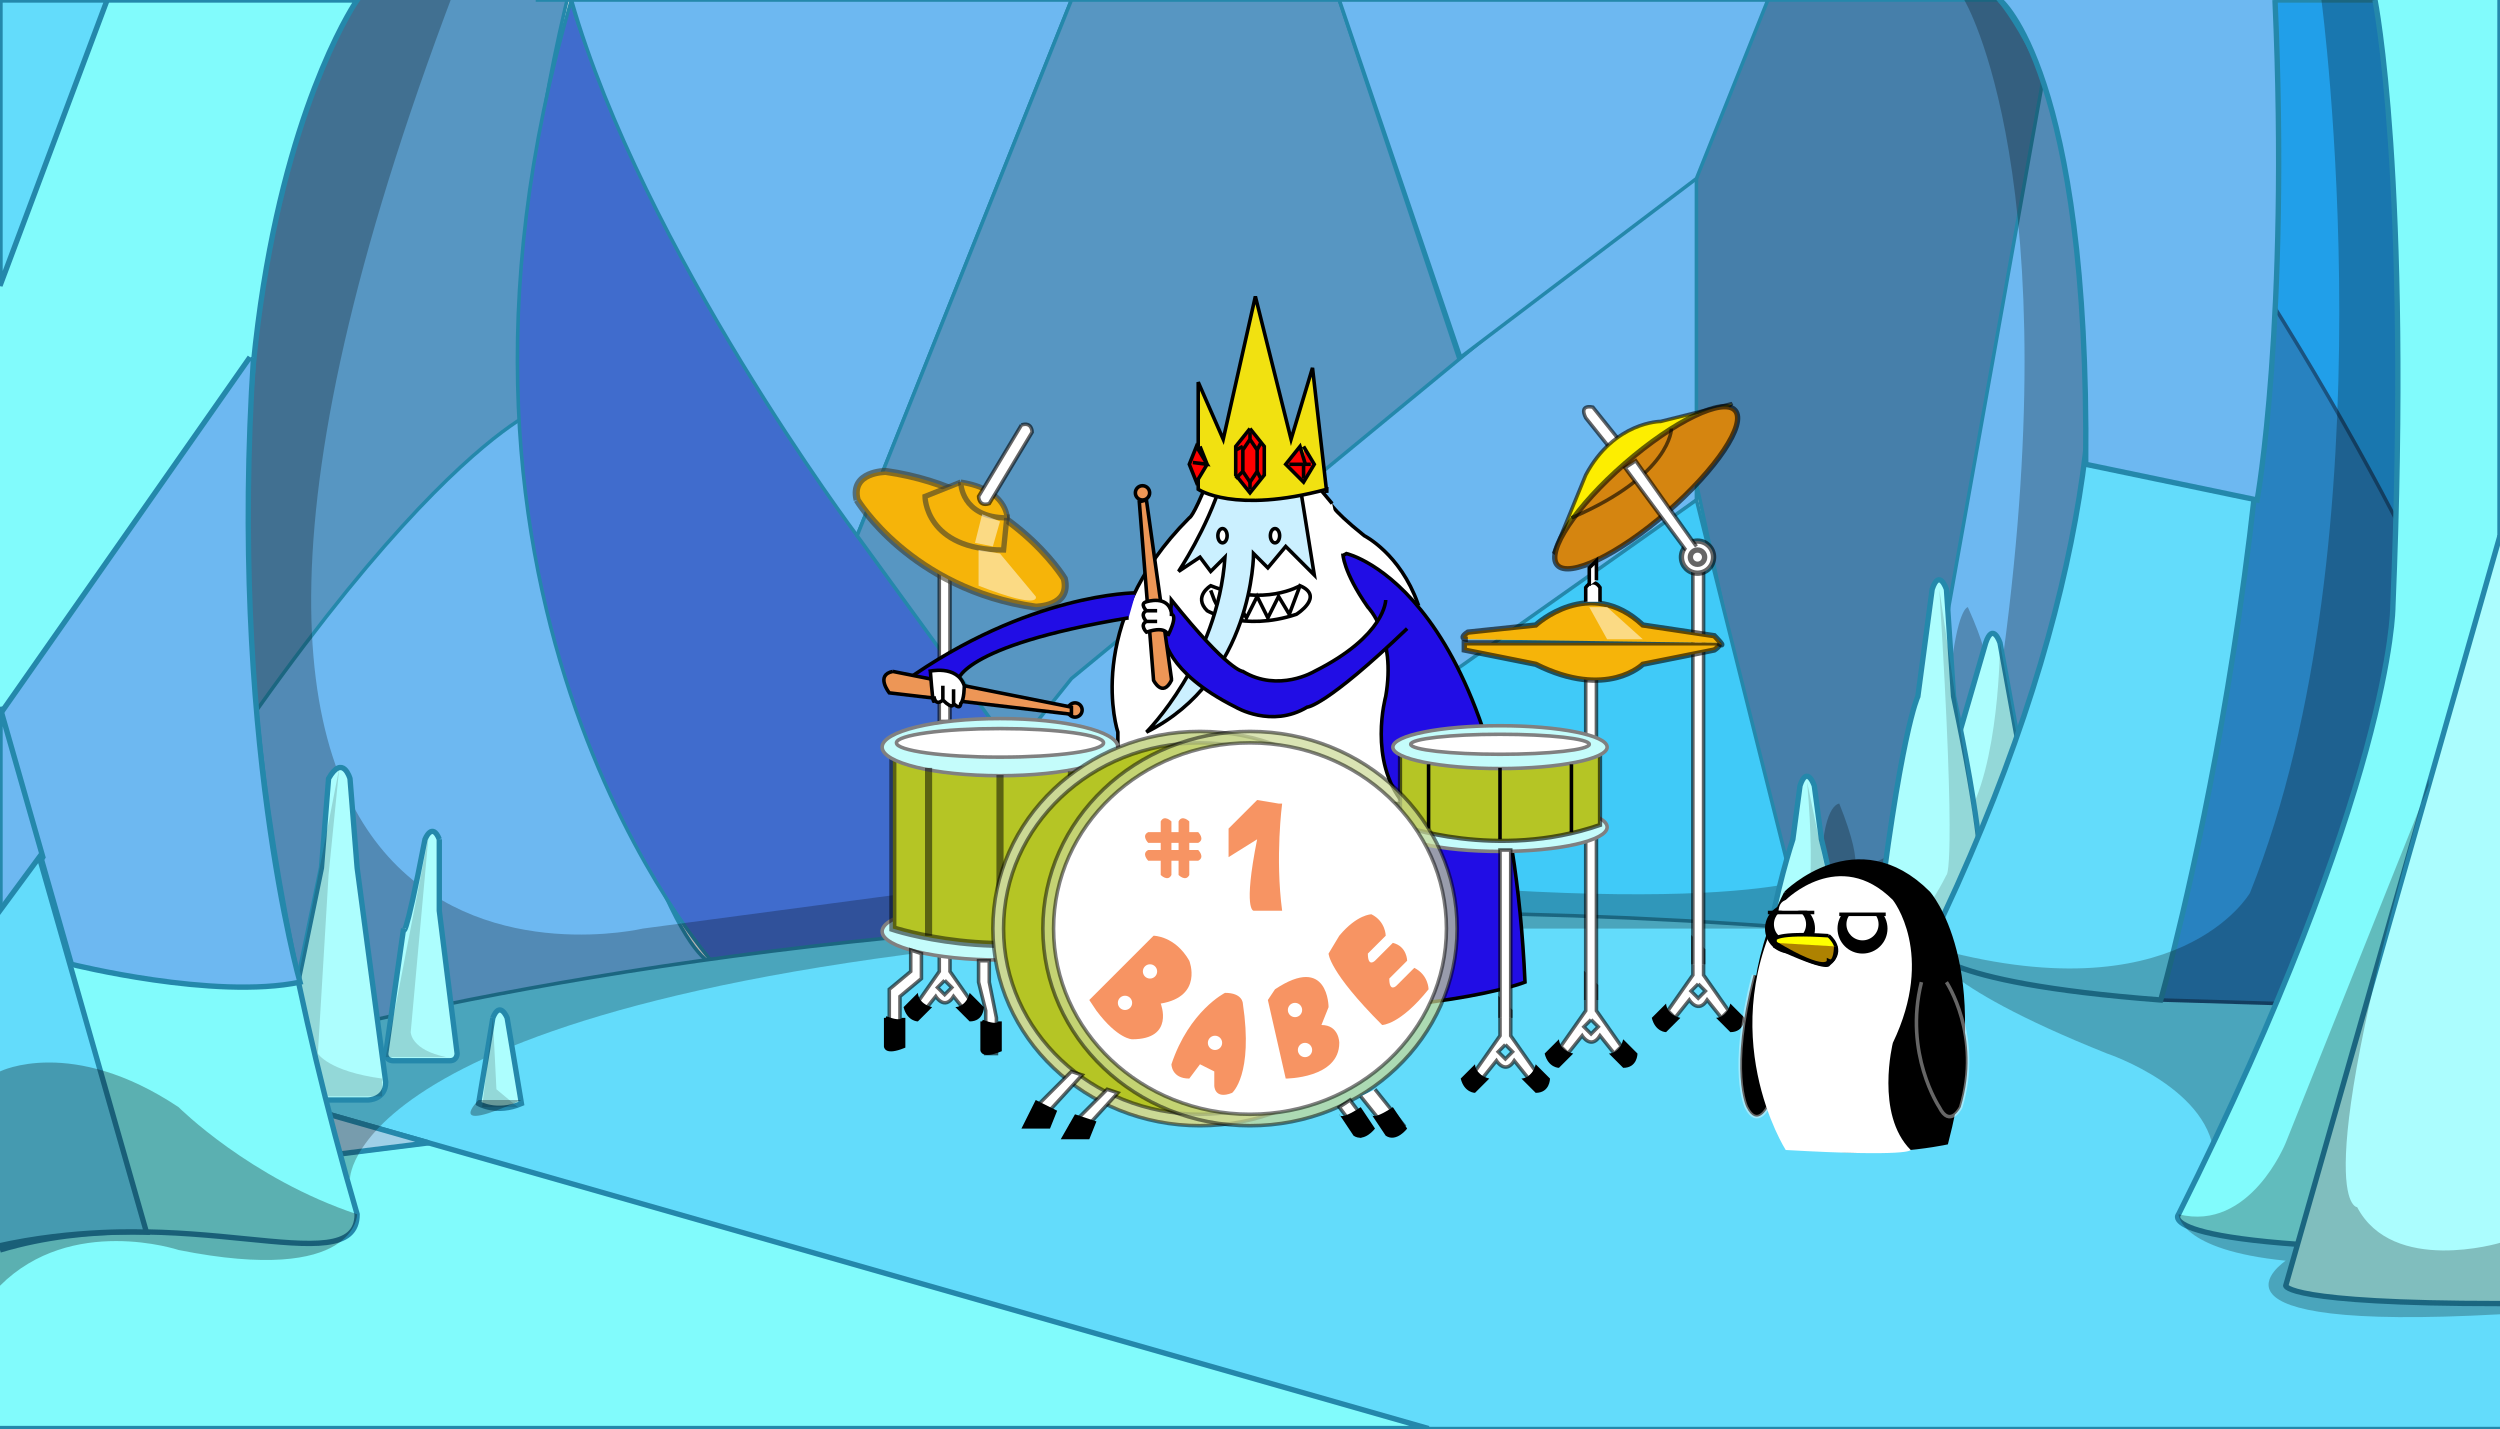
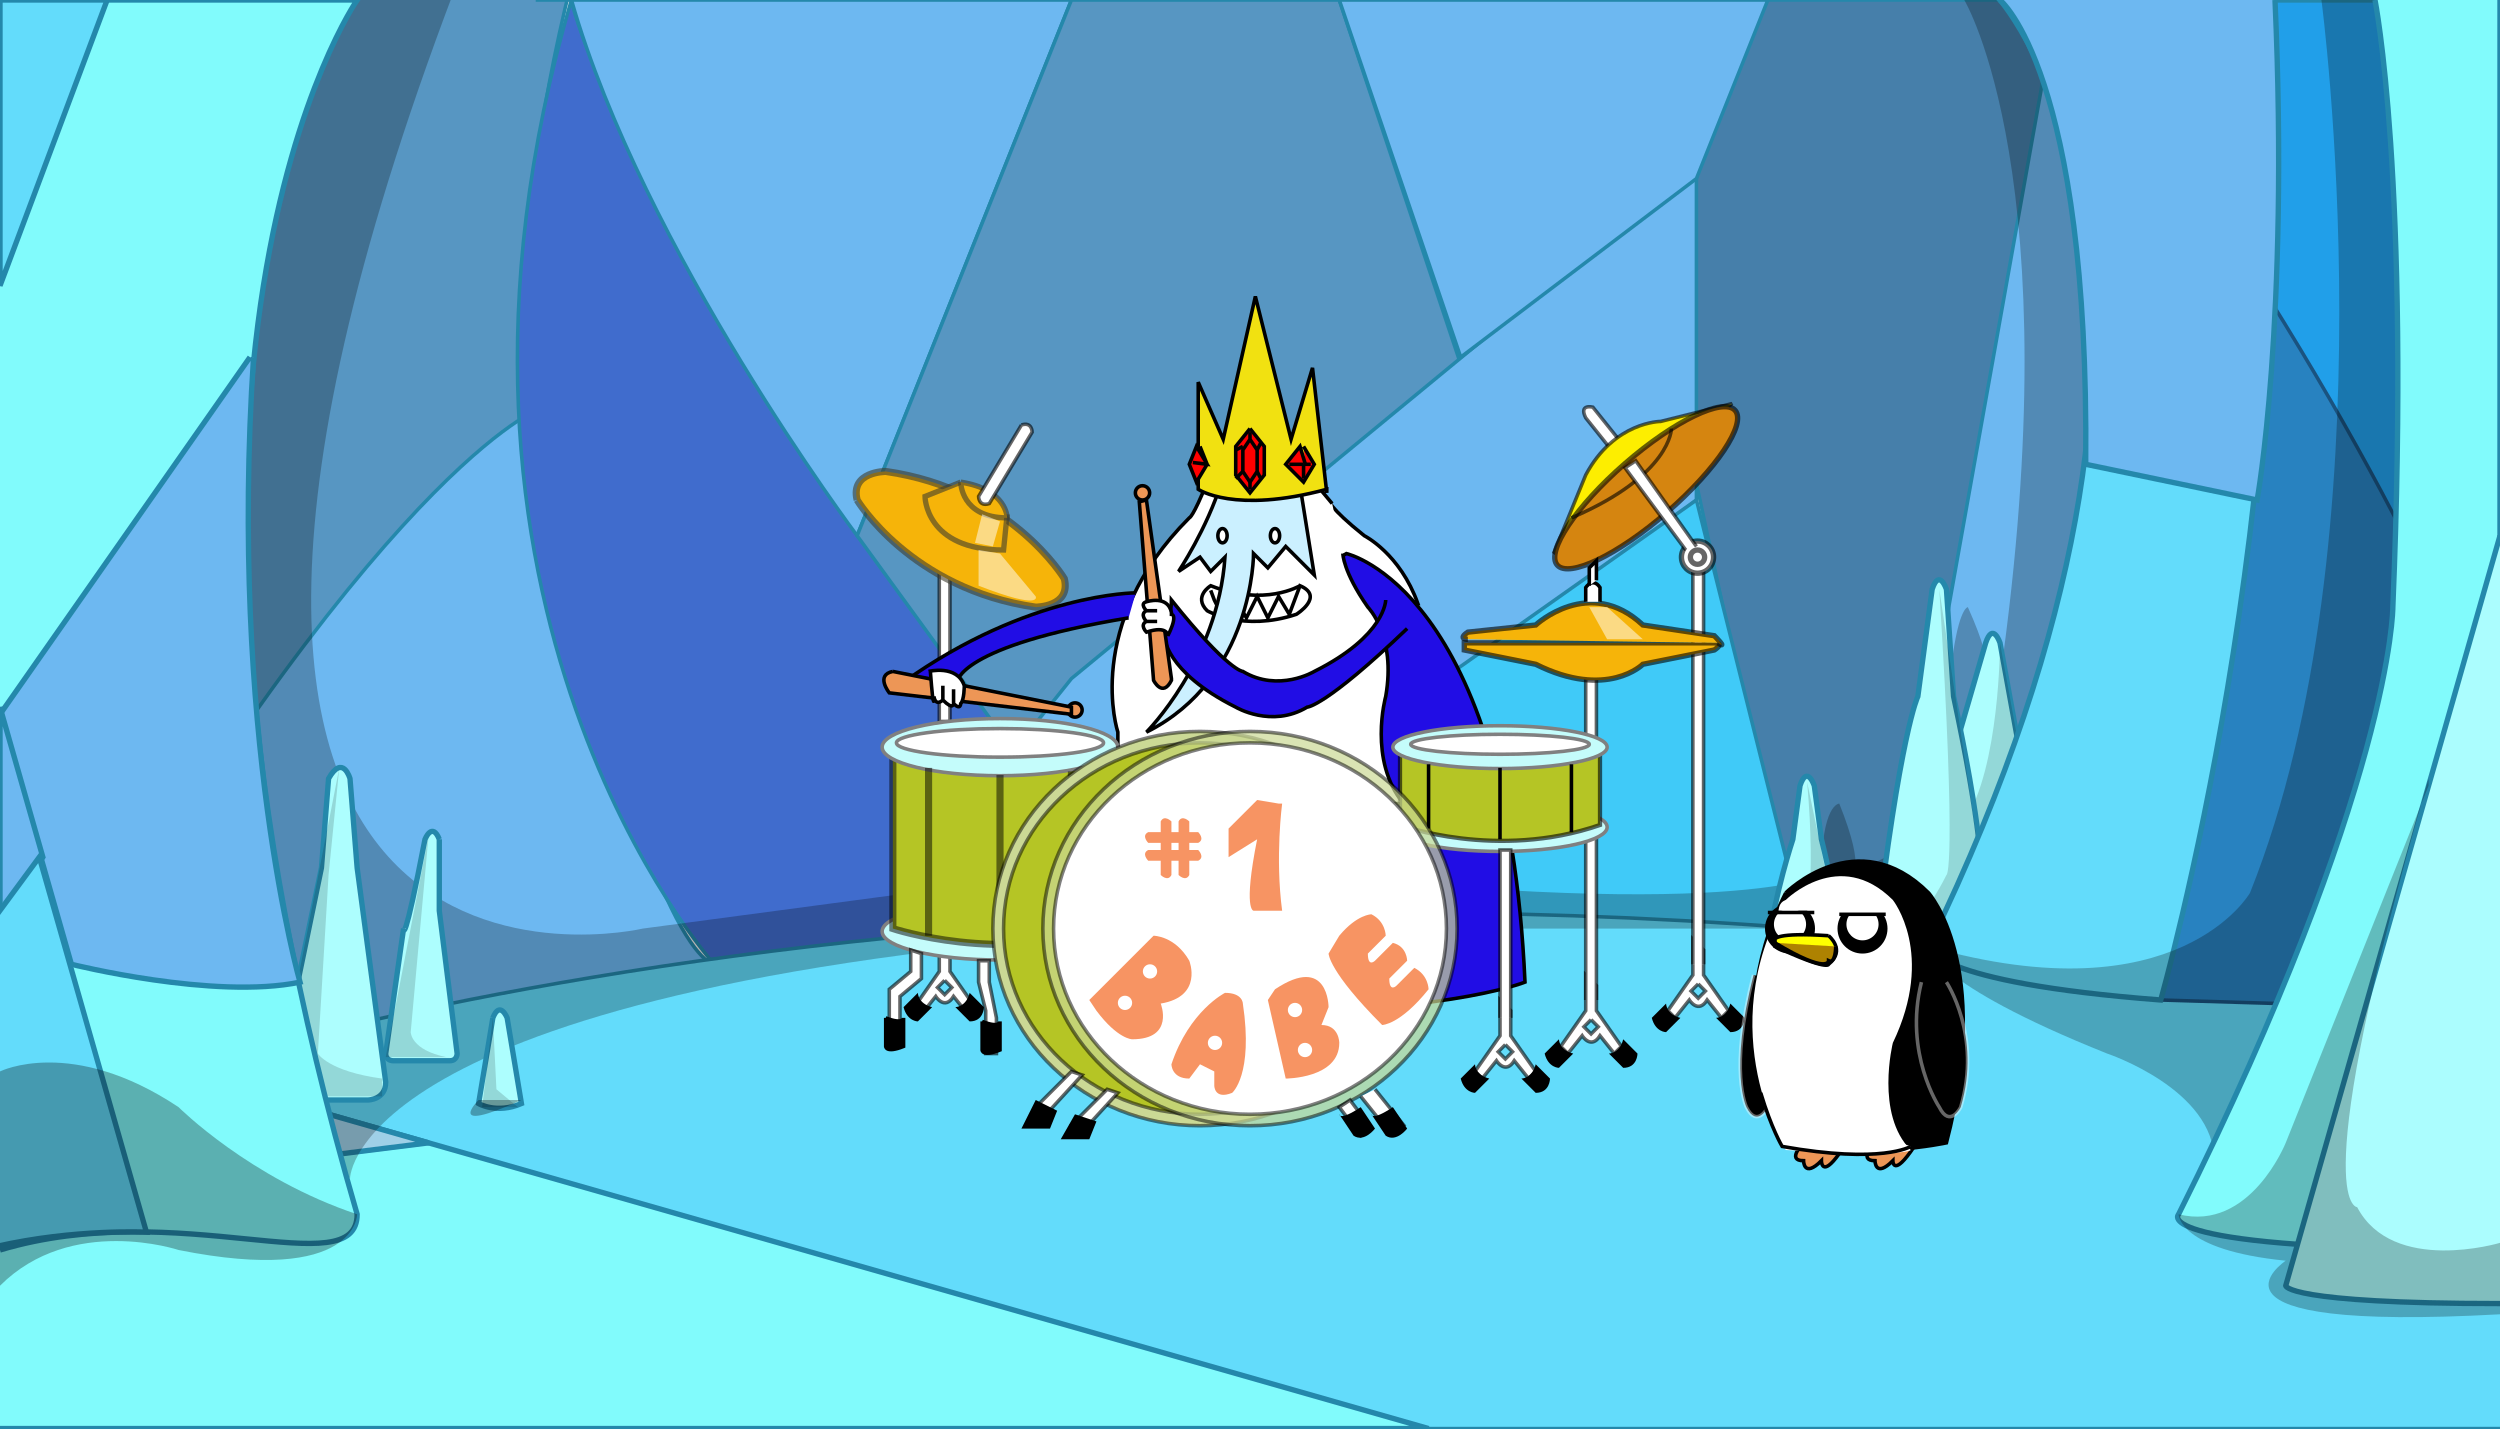
<svg xmlns="http://www.w3.org/2000/svg" height="400" viewBox="0 0 700 400" preserveAspectRatio="xMinYMin meet">
    //background
        //blue
        <path d="M 575 0                 c 0 0, 0 0, 50 0                 c 0 0, 0 0, 0 280                 c 0 0, 0 0, -100 0                 " stroke="#2488AB" fill="#6db8f1" />
        //dark blue
        <path d="M 496 0                 c 0 0, 0 0, 80 0                 c 0 0, 0 0, -50 280                 c 0 0, 0 0, -20 0                 c 0 0, 0 0, -60 -280                 z                 " stroke="#2488AB" fill="#467FAA" />
        //light grey
        <path d="M 0 315                 c 0 0, 80 -150, 150 -200                 c 0 0, -10 -40, 10 -120                 c 0 0, 0 0, -160 0                 z                 " stroke="#2488AB" fill="#5796C2" />
        //blue
        <path d="M 0 315                 c 0 0, 0 0, 200 -45                 c 0 0, -20 0, -50 -155                 c 0 0, -50 20, -150 200                 z                 " stroke="#2488AB" fill="#6db8f1" />
        //dark blue
        <path d="M 160 0                 c 0 0, 10 60, 170 270                 c 0 0, 0 0, -130 0                 c 0 0, -90 -100, -40 -270                 z                 " stroke="#2488AB" fill="#406CCD" />
        //blue
        <path d="M 150 0                 c 0 0, 0 0, 150 0                 c 0 0, 0 0, -60 150                 c 0 0, -60 -80, -80 -150                 z                 " stroke="#2488AB" fill="#6db8f1" />
        //light grey
        <path d="M 300 0                 c 0 0, 0 0, 75 0                 c 0 0, 0 0, 50 150                 c 0 0, 0 0, -105 110                 c 0 0, 0 0, -80 -110                 z                 " stroke="#2488AB" fill="#5796C2" />
        //blue
        <path d="M 470 50                 c 0 0, 0 0, -170 140                 c 0 0, 0 0, -16 20                 c 0 0, 0 0, 36 50                 c 0 0, 0 0, 155 -120                 c 0 0, 0 0, 0 -90                 z                 " stroke="#2488AB" fill="#6db8f1" />
        //light blue
        <path d="M 475 140                 c 0 0, 0 0, 30 120                 c 0 0, 0 0, -200 0                 z                 " stroke="#2488AB" fill="#40CAF8" />
        //blue
        <path d="M 375 0                 c 0 0, 0 0, 120 0                 c 0 0, 0 0, -20 50                 c 0 0, 0 0, -66 50                 z                 " stroke="#2488AB" fill="#6db8f1" />
    //floor
    <g>
    //blue
        <path d="M 50 300                 c 0 0, 300 -100, 700 0                 c 0 0, 0 0, 0 100                 c 0 0, 0 0, -350 0                 z                 " stroke="#2488AB" fill="#63DCFB" />
    //light-blue
        <path d="M 0 315                 c 0 0, 0 0, 50 -15                 c  0 0, 0 0, 350 100                 c 0 0, 0 0, -400 0                 " stroke="#2488AB" stroke-width="1.5" fill="#81FBFC" />
    //light-grey
        <path d="M 50 300                 c 0 0, 0 0, 70 20                 c 0 0, 0 0, -120 15                 z                 " stroke="#2488AB" stroke-width="1.5" fill="#9FD0E7" />
    //shadow
            <path d="M 98 330                     c 0 0, 0 -55, 232 -70                     c 0 0, 0 0, 0 -20                     c 0 0, 0 0, -150 20                     c 0 0, -170 40, -50 -270                      c 0 0, 0 0, -40 0                     c 0 0, 0 0, -50 250                     z                     " fill-opacity="0.25" />
  </g>
    //icicles
            // big left
            <path d="M 78 308                     c 0 0, 0 0, 25 0                     c 0 0, 5 0, 5 -5                     c 0 0, 0 0, -8 -60                     c 0 0, 0 0, -2 -25                     c 0 0, -2 -7, -6 0                     c 0 0, 0 0, -2 25                     c 0 0, 0 0, -12 58                     c 0 0, -2 5, 2 8                                          " stroke="#2488AB" stroke-width="1.5" fill="#ADFEFE" />
            //shadow
            <path d="M 95 215                     c 0 0, 0 0, -3 30                     c 0 0, 0 0, -3 50                     c 0 0, 3 5, 18 7                     c 0 0, 0 0, 0 5                     c 0 0, 0 0, -30 0                     z                     " fill-opacity="0.15" />
    //columns
        
        <path d="M 0 0                 c 0 0, 0 0, 100 0                 c 0 0, -70 100, 0 340                 c 0 20, -50 -5, -100 10                 " stroke="#2488AB" stroke-width="1.5" fill="#81FBFC" />
        // dark blue
        <path d="M 70 100                 c 0 0, 0 0, -70 100                 c 0 0, 0 0, 20 70                 c 0 0, 40 10, 64 5                 c 0 0, -20 -70, -13 -175                 " stroke="#2488AB" stroke-width="1.5" fill="#6db8f1" />
  <path d="M 12 240                 c 0 0, 0 0, -12 18                 c 0 0, 0 0, 0 -60                 z                 " stroke="#2488AB" stroke-width="1.5" fill="#6db8f1" />
        //blue
        <path d="M 11 240                 c 0 0, 0 0, 30 105                 c 0 0, -20 -1, -42 4                 c 0 0, 0 0, -2 -90                 z                 " stroke="#2488AB" stroke-width="1.5" fill="#63DCFB" />
  <path d="M 0 0                 c 0 0, 0 0, 30 0                 c 0 0, 0 0, -30 80                 z                 " stroke="#2488AB" stroke-width="1.5" fill="#63DCFB" />
        //shadow
            <path d="M 0 300                     c 0 0, 20 -10, 50 10                     c 0 0, 20 20, 50 30                     c 0 0, 0 20, -50 10                     c 0 0, -30 -10, -50 10                     " fill-opacity="0.30" />
  <path d="M 630 0                     c 0 0, 0 0, 70 0                     c 0 0, 0 0, 0 250                     c 0 0, 0 0, -50 0                     " stroke="#2488AB" stroke-width="1.5" fill="#219FE9" />
  <path d="M 630 0                     c 0 0, 0 0, -25 280                     c 0 0 , 0 0, 100 3                     c 0 0, 30 -40, -70 -200                     z                     " stroke="#1A5380" fill="#2882C0" />
        //shadow
            <path d="M 550 0                     c 0 0, 30 50, 10 190                     c 0 0, 0 0, -5 0                     c 0 0, 5 0, -4 -20                     c 0 0, -3 0, -5 20                     c 0 0, 0 0, -18 50                     c 0 0, 0 0, -10 5                     c 0 0, 5 0, -3 -20                     c 0 0, -5 0, -5 20                     c 0 0, -30 15, -180 -5                     c 0 0, 0 0, 0 20                     c 0 0, 0 0, 260 0                     c 0 0, 0 0, 0 -270                     " fill-opacity="0.25" />
        //icicles
            //medium
            <path d="M 540 235                     c 0 0, 0 0, 30 0                     c 0 0, 0 0, -10 -55                     c 0 0, -2 -6, -4 0                      c 0 0, 0 0, -16 55                     " stroke="#2488AB" stroke-width="1.5" fill="#ADFEFE" />
            //shadow
            <path d="M 540 235                     c 0 0, 0 0, 30 0                     c 0 0, 0 0, -10 -55                     c 0 0, 0 35, -10 50                     " fill-opacity="0.15" />
            // big
            <path d="M 525 265                     c 0 0, 10 5, 27 0                     c 0 0, 10 0, -5 -70                     c 0 0, 0 0, -2 -30                     c 0 0, -2 -6, -4 0                     c 0 0, 0 0, -4 30                      c 0 0, -5 10, -12 70                     " stroke="#2488AB" stroke-width="1.5" fill="#ADFEFE" />
            //shadow
            <path d="M 525 265                     c 0 0, 10 0, 20 -20                     c 0 0 , 3 0,  -2 -80                     c 0 0, 0 0, 12 80                     c 0 0, 0 0, 0 20                     c 0 0, 0 0, -30 2                     " sttroke="red" fill-opacity="0.15" />
             //small
            <path d="M 495 265                     c 0 0, 10 5, 20 0                     c 0 0 , 0 -10, -5 -30                     c 0 0 , 0 0, -2 -15                     c 0 0 , -2 -6, -4 0                     c 0 0 , 0 0, -2 15                     c 0 0 , -5 15, -7 30                      " stroke="#2488AB" stroke-width="1.5" fill="#ADFEFE" />
            //shadow
            <path d="M 506 219                     c 0 0, 0 0, 10 48                     c 0 0, 0 0, -20 0                     c 0 0, 15 10, 10 -48                     " sttroke="red" fill-opacity="0.15" />
            ///
            <path d="M 560 0                     c 0 0, 70 80, -20 265                     c 0 0, 0 10, 65 15                     c 0 0, 40 -140, 30 -280                     z                     " stroke="#2488AB" stroke-width="1.5" fill="#63DCFB" />
  <path d="M 560 0                     c 0 0, 25 20, 24 130                     c 0 0, 0 0, 48 10                     c 0 0, 9 -50, 5 -140                     " stroke="#2488AB" stroke-width="1.5" fill="#6db8f1" />
            //shadow
            <path d="M 650 0                     c 0 0, 20 150, -20 250                     c 0 0, -20 35, -90 15                     c 0 0, 0 10, 50 30                     c 0 0, 30 10, 30 30                     c 0 0, 0 0, 70 0                     c 0 0, 0 0, 0 -340                     " fill-opacity="0.25" />
  <path d="M 665 0                     c 0 0, 10 50, 5 170                     c 0 0, 0 50, -60 170                     c 0 0, -10 10, 90 10                     c 0 0, 0 0, 0 -350                     " stroke="#2488AB" stroke-width="1.5" fill="#81FBFC" />
  <path d="M 700 150                     c 0 0, 0 0, -60 210                     c 0 0, 0 5, 60 5                     " stroke="#2488AB" stroke-width="1.5" fill="#ABFDFE" />
            //shadow
            <path d="M 680 220                     c 0 0, 0 0, -40 100                     c 0 0, 0 0, 0 0                     c 0 0, -10 25, -30 20                     c 0 0, 0 10, 30 13                     c 0 0, -30 20, 60 15                     c 0 0, 0 0, 0 -20                     c 0 0, -30 9, -40 -10                     c 0 0, -15 0, 20 -120                     " fill-opacity="0.25" />            
         //icicle
            // medium left
            <path d="M 123 235                     c 0 0, 0 0, 0 20                     c 0 0, 0 0, 5 40                     c 0 0, 0 2, -2 2                     c 0 0, 0 0, -16 0                     c 0 0, -2 0, -2 -2                     c 0 0, 0 0, 5 -35                     c 0 0, 0 6, 6 -25                     c 0 0, 2 -5, 4 0                     " stroke="#2488AB" stroke-width="1.5" fill="#ADFEFE" />
            //shadow
            <path d="M 120 234                     c 0 0, 0 0, -5 55                     c 0 0, 0 5, 10 7                     c 0 0, 0 0, -17 0                     z                     " fill-opacity="0.15" />
            //small left
            <path d="M 138 285                     c 0 0, 0 0, -2 12                     c 0 0, 0 0, -2 12                     c 0 0, 5 3, 12 0                     c 0 0, 0 0, -2 -12                     c 0 0, 0 0, -2 -12                     c 0 0, -2 -5, -4 0                     " stroke="#2488AB" stroke-width="1.5" fill="#ADFEFE" />
            //shadow
            <path d="M 138 285                     c 0 0, 0 0, 1 20                     c 0 0, 0 0, 6 5                     c 0 0, 0 0, -10 0                     z                     " sttroke="red" fill-opacity="0.15" />
            //shadow
            <path d="M 134 308                     c 0 0, -10 10, 12 0                     c 0 0, 0 0, 0 0                     " fill-opacity="0.30" />
  <g>
    //drum cymbals
        //left
            //body center
            <path d="M263 152                     c 0 0, 0 0, 0 50                     c 0 0, 0 0, 3 0                     c 0 0, 0 0, 0 -48                     z                     " stroke="black" stroke-opacity="0.6" fill="white" />
            //cymbal
            <path d="M240 140                     c 0 0, 15 25, 50 30                     c 0 0, 10 0, 8 -8                     c 0 0, -15 -25, -50 -30                     c 0 0, -10 0, -8 8                     " stroke="#3F3C2E" stroke-width="2" stroke-opacity="0.6" fill="#F6B409" />
    <path d="M269 135                     c 0 0, 0 0, -10 4                     c 0 0, 0 15, 22 15                     c 0 0, 0 0, 1 -10                     " stroke="#3F3C2E" stroke-width="1.5" stroke-opacity="0.6" fill="#F6B409" />
    <path d="M269 135                     c 0 0, 0 10, 13 10                     c 0 0, 0 -8, -13 -10                     " stroke="#3F3C2E" stroke-width="1.5" stroke-opacity="0.6" fill="#F6B409" />
            //leg
            <path d="M 263 262                     c 0 0, 0 0, 0 10                     c 0 0, 0 0, -7 10                     c 0 0, 0 0, 2 2                     c 0 0, 0 0, 4 -5                      c 0 0, 2.5 4, 5 0                     c 0 0, 0 0, 4 5                     c 0 0, 0 0, 2 -2                     c 0 0, 0 0, -7 -10                     c 0 0, 0 0, 0 -7                     z                     " stroke="black" stroke-opacity="0.6" fill="white" />
    <path d="M 264.5 274.5                     c 0 0, 0 0, -2 2                     c 0 0, 0 0, 2 2                     c 0 0, 0 0, 2 -2                     c 0 0, 0 0, -2 -2                     " stroke="black" stroke-opacity="0.6" fill="#63DCFB" />
    <path d="M 257 278                     c 0 0 , 0 3, 4 4                     c 0 0, 0 0, -4 4                     c 0 0, -3 0, -4 -4                     z                     " />
    <path d="M 271.5 278                     c 0 0 , 0 0, 4 4                     c 0 0, 0 4, -4 4                     c 0 0, 0 0, -4 -4                     c 0 0, 3 0, 4 -4                     " />
            //body top
            <path d="M286 119                     c 0 0, 0 0, -12 20                     c 0 0, 0 3, 3 2                     c 0 0, 0 0, 12 -20                     c 0 0, 0 -3, -3 -2                     " stroke="black" stroke-opacity="0.6" fill="white" />
            //light
            <path d="M 275 144                     c 0 0, 0 0, 5 2                     c 0 0, 0 0, -2 7                     c 0 0, 0 0, -5 -1                     " fill="white" fill-opacity="0.5" />
    <path d="M 280 155                     c 0 0, 0 0, 10 12                     c 0 0, 2 4, -16 -3                     c 0 0, 0 0, 0 -10                     " fill="white" fill-opacity="0.5" />
        //right
            //leg
            <path d="M 474 263                     c 0 0, 0 0, 0 10                     c 0 0, 0 0, -7 10                     c 0 0, 0 0, 2 2                     c 0 0, 0 0, 4 -5                      c 0 0, 2.5 4, 5 0                     c 0 0, 0 0, 4 5                     c 0 0, 0 0, 2 -2                     c 0 0, 0 0, -7 -10                     c 0 0, 0 0, 0 -7                     z                     " stroke="black" stroke-opacity="0.6" fill="white" />
    <path d="M 475.5 275.5                     c 0 0, 0 0, -2 2                     c 0 0, 0 0, 2 2                     c 0 0, 0 0, 2 -2                     c 0 0, 0 0, -2 -2                     " stroke="black" stroke-opacity="0.6" fill="#63DCFB" />
    <path d="M 466.5 281                     c 0 0 , 0 3, 4 4                     c 0 0, 0 0, -4 4                     c 0 0, -3 0, -4 -4                     z                     " />
    <path d="M 484.5 281                     c 0 0 , 0 0, 4 4                     c 0 0, 0 4, -4 4                     c 0 0, 0 0, -4 -4                     c 0 0, 3 0, 4 -4                     " />
        //body center
            <path d="M474 270                     c 0 0, 0 0, 0 -110                     c 0 0, 0 0, 3 0                     c 0 0, 0 0, 0 110                     " stroke="black" stroke-opacity="0.6" fill="white" />
        //body top
            <path d="M454 124                     c 0 0, 0 0, -8 -10                     c 0 0, -4 -1, -2 3                     c 0 0, 0 0, 8 10                     z                     " stroke="black" stroke-opacity="0.6" fill="white" />
        //cymbal 
            <path d="M 485 113                     c 0 0, 0 0, -20 5                     c 0 0, -13 0, -21 15                     c 0 0, 0 0, -9 22                     z                     " stroke="black" stroke-opacity="0.6" fill="#fdee00" />
    <ellipse rx="9" ry="33" cx="50%" cy="55%" stroke="black" stroke-opacity="0.6" stroke-width="1.5" fill="#D58510" transform="rotate(49 497 300)" />
    <path d="M 468 120                     c 0 0, 0 13, -28 25                     " stroke="black" stroke-opacity="0.6" fill="none" />
        //body medium
            <circle r="4.5" cx="67.9%" cy="39%" stroke="black" stroke-opacity="0.6" stroke-width="1.5" fill="white" />
    <circle r="2" cx="67.9%" cy="39%" stroke="black" stroke-width="1.5" stroke-opacity="0.6" fill="white" />
    <path d="M475 153                     c 0 0, 0 0, -17 -24                     c 0 0, 0 0, -3 2                     c 0 0, 0 0, 17 23                     " stroke="black" stroke-opacity="0.6" fill="white" />
        //medium
            //leg
                <path d="M 444 273                         c 0 0, 0 0, 0 10                         c 0 0, 0 0, -7 10                         c 0 0, 0 0, 2 2                         c 0 0, 0 0, 4 -5                          c 0 0, 2.5 4, 5 0                         c 0 0, 0 0, 4 5                         c 0 0, 0 0, 2 -2                         c 0 0, 0 0, -7 -10                         c 0 0, 0 0, 0 -7                         z                         " stroke="black" stroke-opacity="0.6" fill="white" />
    <path d="M 445.5 285.5                         c 0 0, 0 0, -2 2                         c 0 0, 0 0, 2 2                         c 0 0, 0 0, 2 -2                         c 0 0, 0 0, -2 -2                         " stroke="black" stroke-opacity="0.6" fill="#63DCFB" />
    <path d="M 436.5 291                         c 0 0 , 0 3, 4 4                         c 0 0, 0 0, -4 4                         c 0 0, -3 0, -4 -4                         z                         " />
    <path d="M 454.5 291                         c 0 0 , 0 0, 4 4                         c 0 0, 0 4, -4 4                         c 0 0, 0 0, -4 -4                         c 0 0, 3 0, 4 -4                         " />
            //body center
                <path d="M444 280                         c 0 0, 0 0, 0 -90                         c 0 0, 0 0, 3 0                         c 0 0, 0 0, 0 90                                                  " stroke="black" stroke-opacity="0.6" fill="white" />
            //cymbal
                <path d="M 410 180                         c 0 0, 0 0, 70 0                         c 0 0, 3 0, 0 2                         c 0 0, 0 0, -20 4                         c 0 0, -10 10, -30 0                         c 0 0, 0 0, -20 -4                         c 0 0, 0 0, 0 0                         z                         " stroke="black" stroke-width="1.5" stroke-opacity="0.6" fill="#F6B409" />
    <path d="M 411 179                         c 0 0, -3 0, 0 -2                         c 0 0, 0 0, 19 -2                         c 0 0, 15 -14, 30 0                         c 0 0, 0 0, 20 3                         c 0 0, 4 4, 1 2                         " stroke="black" stroke-width="1.5" stroke-opacity="0.6" fill="#F6B409" />
            //body top
            <path d="M 444 168.5                     c 0 0, 0 0, 0 -4                     c 0 0, 2 -3, 4 0                     c 0 0, 0 0, 0 4                                          " stroke="black" stroke-width="1" fill="white" />
    <path d="M 445 164                     c 0 0, 0 0, 0 -5                     c 0 0, 0 0, 2 -2                     c 0 0, 0 0, 0 5.5                     c 0 0, 0 0, 0 0                     " stroke="black" stroke-width="1" fill="white" />
            //light
                <path d="M 445 170                         c 0 0, 0 0, 5 9                         c 0 0, 0 0, 10 0                         c 0 0, 0 0, -10 -9                         z                         " fill="white" fill-opacity="0.5" />
    //iceKing
    <g>
    //beard right part
        <path d="M 372 140                 c 0 0, 0 2, 10 10                 c 0 0, 10 5, 15 19                 c 0 0, 0 0, -30 0                 " stroke="black" fill="white" />
    //clothes
        <path d="M 377 155                 c 0 0, 45 10, 50 120                 c 0 0, -25 10, -90 8                 c 0 0, -10 -50, 10 -110                 z                 " stroke="black" fill="#210DE5" />
    //beard center 
        <path d="M 376 155                 c 0 0, 0 5, 7 15                 c 0 0, 8 8, 5 25                 c 0 0, -5 18, 5 30                 c 0 0, 0 0, -80 0                 c 0 0, 0 0, 0 -20                 c 0 0, -10 -30, 20 -60                 c 0 0, 1 0, 5 -10                 c 0 0, 0 0, 30 0                 c 0 0, 0 0, 5 6                 " stroke="black" fill="white" />
    //mouth
        <path d="M 364 164                 c 0 0, -10 6, -25 0                 c 0 0, -5 3, -1 7                 c 0 0, 10 6, 25 1                 c 0 0, 8 -5, 1 -8                 c 0 0, 0 0, -3 8                 c 0 0, 0 0, -3 -5                 c 0 0, 0 0, -3 6                 c 0 0, 0 0, -3 -6                 c 0 0, 0 0, -3 6                 c 0 0, 0 0, -3 -5                 c 0 0, 0 0, -3 6                 c 0 0, 0 0, -3 -6                 c 0 0, 0 0, -1 -2.7                 " stroke="black" fill="white" />
    //face
        <path d="M 364 136                 c 0 0, 0 0, 4 25                 c 0 0 , 0 0, -8 -8                 c 0 0 , 0 0, -5 6                 c 0 0 , 0 0, -4 -4                 c 0 0 , 0 35, -30 50                 c 0 0 , 20 -20, 22 -49                 c 0 0 , 0 0, -4 4                 c 0 0 , 0 0, -3 -4                 c 0 0, 0 0, -6 4                 c 0 0, 8 -12, 12 -25                 " stroke="black" fill="#CBF0FF" />
    //crown
        <path d="M 371.5 138                 c 0 0, 0 0, -4 -35                 c 0 0, 0 0, -6 20                 c 0 0, 0 0, -10 -40                 c 0 0, 0 0, -9 40                 c 0 0, 0 0, -7 -16                 c 0 0, 0 0, 0 30                 c 0 0, 10 7, 36 0                 z                 " stroke="black" fill="#F1E111" />
    //stone center
        <path d="M 350 120                 c 0 0, 0 0, 4 5                 c 0 0, 0 0, 0 8                 c 0 0, 0 0, -4 5                 c 0 0, 0 0, -4 -5                 c 0 0, 0 0, 0 -8                 c 0 0, 0 0, 4 -5                 " stroke="black" fill="red" />
      <path d="M 350 123                 c 0 0, 0 0, 2 3                 c 0 0, 0 0, 0 6                 c 0 0, 0 0, -2 3                 c 0 0, 0 0, -2 -3                 c 0 0, 0 0, 0 -6                 c 0 0, 0 0, 2 -3                 c 0 0, 0 0, 0 -2                 " stroke="black" fill="red" />
      <path d="M 352 126                 c 0 0, 0 0, 1 -2                 " stroke="black" fill="red" />
      <path d="M 352 132                 c 0 0, 0 0, 1 2                 " stroke="black" fill="red" />
      <path d="M 350 135                 c 0 0, 0 0, 0 2                 " stroke="black" fill="red" />
      <path d="M 348 132                 c 0 0, 0 0, -2 2                 " stroke="black" fill="red" />
      <path d="M 348 125                 c 0 0, 0 0, -2 1                 " stroke="black" fill="red" />
    //stone right
        <path d="M 365 125                 c 0 0, 0 0, 3 5                 c 0 0, 0 0, -3 5                 c 0 0, 0 0, -5 -5                 c 0 0, 0 0, 4 -5                 c 0 0, 0 0, 1.5 5                 " stroke="black" fill="red" />
      <path d="M 365 130                 c 0 0, 0 0, 2 0                 " stroke="black" fill="red" />
      <path d="M 365 130                 c 0 0, 0 0, 0 4                 " stroke="black" fill="red" />
      <path d="M 365 130                 c 0 0, 0 0, -4 0                 " stroke="black" fill="red" />
    //stone left
        <path d="M 336 125                 c 0 0, 0 0, 2 5                 c 0 0, 0 0, -3 5                 c 0 0, 0 0, -2 -5                 c 0 0, 0 0, 2 -5                 c 0 0, 0 0, 3 5                 c 0 0 ,0 0 , -4 -0.5                 " stroke="black" fill="red" />
    //eyes
         <ellipse rx="1.3" ry="2" cx="51%" cy="37.5%" stroke="black" fill="white" />
      <ellipse rx="1.3" ry="2" cx="48.9%" cy="37.5%" stroke="black" fill="white" />
    //sleeve r 
        <path d="M 388 168                 c 0 0, 0 10, -20 20                 c 0 0 , -10 6, -20 0                 c 0 0, -4 0, -20 -20                 c 0 0, 0 5, -2 10                 c 0 0, 0 10, 20 20                 c 0 0 , 10 6, 20 0                 c 0 0, 5 0, 28 -22                 " stroke="black" fill="#210DE5" />
    //sleeve l
        <path d="M 318 166                 c 0 0, -30 0, -65 25                 c 0 0, 0 0 , 15 0                 c 0 0, 0 -10, 48 -18                  " stroke="black" fill="#210DE5" />
    //drumsticks
        //left
            <circle r="2" cx="43%" cy="49.7%" stroke="black" fill="#ED9656" />
      <path d="M 250 188                 c 0 0, 0 0, 50 10                 c 0 0, 0 0, 0 2                 c 0 0, 0 0, -51 -6                 c 0 0, -4 -5, 1 -6                 " stroke="black" fill="#ED9656" />
        //right
            <circle r="2" cx="45.7%" cy="34.5%" stroke="black" fill="#ED9656" />
      <path d="M 328 190                 c 0 0, 0 0, -7 -50                 c 0 0, 0 0, -2 0.5                 c 0 0, 0 0, 4 50                 c 0 0, 2.5 5, 5 0                 z                 " stroke="black" fill="#ED9656" />
    //palm left
        <path d="M 260 188                 c 0 0, 8 -2, 10 4                 c 0 0, 0 4, -1 5                 c 0 0, 0 2, -2 0                 c 0 0, 0 0, 0 -4                 c 0 0, 0 0, 0 4                 c 0 0, 0 2, -3 -1                 c 0 0, 0 0, 0 -4                 c 0 0, 0 0, 0 4                 c 0 0, -2 2, -2.5 -1                 c 0 0, 0 6, -1 -7                 " stroke="black" fill="white" />
    //palm right
        <path d="M 328 172                 c 0 0, 2 0, -1 6                 c 0 0, 0 -3, -6 -1                 c 0 0, -2 -2, 0 -3                 c 0 0, 0 0, 3 0                 c 0 0, 0 0, -3 0                 c 0 0, -2 -2, 0 -3                 c 0 0, 0 0, 3 0                 c 0 0, 0 0, -3 0                 c 0 0, -2 -2, 0 -2.5                 c 0 0, 6 -2, 7 3                 z                 " stroke="black" fill="white" />
    </g>
    //drums
        //medium
            <ellipse rx="33" ry="2%" cx="40%" cy="65.2%" fill="#C4FCFB" stroke="grey" />
    <path d="M 250 210                     c 0 0, 0 0, 0 50                     c 0 0, 30 10, 60 0                     c 0 0, 0 0, 0 -50                     c 0 0, 0 0, -20 0                     c 0 0, 0 0, 30 0                     " stroke="black" stroke-opacity="0.5" stroke-width="2" fill="#B5C525" />
    <ellipse rx="33" ry="2%" cx="40%" cy="52.3%" fill="#C4FCFB" stroke="grey" />
    <ellipse rx="29" ry="1%" cx="40%" cy="52%" fill="white" stroke="grey" />
    <path d="M 260 215                     c 0 0, 0 0, 0 47                     " stroke="black" stroke-width="2" stroke-opacity="0.5" />
    <path d="M 280 217                     c 0 0, 0 0, 0 47                     " stroke="black" stroke-width="2" stroke-opacity="0.5" />
    <path d="M 300 216                     c 0 0, 0 0, 0 47                     " stroke="black" stroke-width="2" stroke-opacity="0.5" />
        //legs 
            //left
            <path d="M255 266                     c 0 0, 0 0, 0 6                     c 0 0, 0 0, -6 5                     c 0 0, 0 0, 0 12                     c 0 0, 0 0, 3 0                     c 0 0, 0 0, 0 -10                     c 0 0, 0 0, 6 -5                     c 0 0, 0 0, 0 -7                     z                     " stroke="black" stroke-opacity="0.6" fill="white" />
    <path d="M248 285                     c 0 0, 0 0, 0 8                     c 0 0, 0 2, 5 0                     c 0 0, 0 0, 0 -8                     c 0 0, 0 2, -5 0                     " stroke="black" />
            //right
            <path d="M274 269                     c 0 0, 0 0, 0 6                     c 0 0, 0 0, 2 8                     c 0 0, 0 0, 0 12                     c 0 0, 0 0, 3 0                     c 0 0, 0 0, 0 -10                     c 0 0, 0 0, -2 -10                     c 0 0, 0 0, 0 -6                     z                     " stroke="black" stroke-opacity="0.6" fill="white" />
    <path d="M275 286                     c 0 0, 0 0, 0 8                     c 0 0, 0 2, 5 0                     c 0 0, 0 0, 0 -8                     c 0 0, 0 2, -5 0                     " stroke="black" />
        //small
            <ellipse rx="30" ry="1.7%" cx="60%" cy="57.9%" fill="#C4FCFB" stroke="grey" />
    <path d="M 392 210                     c 0 0, 0 0, 0 21                     c 0 0, 27 10, 56 0                     c 0 0, 0 0, 0 -21                     " stroke="black" stroke-opacity="0.6" stroke-width="1.2" fill="#B5C525" />
    <ellipse rx="30" ry="1.5%" cx="60%" cy="52.3%" fill="#C4FCFB" stroke="grey" />
    <ellipse rx="25" ry="0.7%" cx="60%" cy="52.1%" fill="white" stroke="grey" />
    <path d="M 400 214                     c 0 0, 0 0, 0 18                     " stroke="black" />
    <path d="M 420 215                     c 0 0, 0 0, 0 20                     " stroke="black" />
    <path d="M 440 214                     c 0 0, 0 0, 0 19                     " stroke="black" />

        //leg
            <path d="M 420 280                     c 0 0, 0 0, 0 10                     c 0 0, 0 0, -7 10                     c 0 0, 0 0, 2 2                     c 0 0, 0 0, 4 -5                      c 0 0, 2.5 4, 5 0                     c 0 0, 0 0, 4 5                     c 0 0, 0 0, 2 -2                     c 0 0, 0 0, -7 -10                     c 0 0, 0 0, 0 -7                     z                     " stroke="black" stroke-opacity="0.6" fill="white" />
    <path d="M 421.5 292.5                     c 0 0, 0 0, -2 2                     c 0 0, 0 0, 2 2                     c 0 0, 0 0, 2 -2                     c 0 0, 0 0, -2 -2                     " stroke="black" stroke-opacity="0.6" fill="#63DCFB" />
    <path d="M 413 298                     c 0 0 , 0 3, 4 4                     c 0 0, 0 0, -4 4                     c 0 0, -3 0, -4 -4                     z                     " />
    <path d="M 430 298                     c 0 0 , 0 0, 4 4                     c 0 0, 0 4, -4 4                     c 0 0, 0 0, -4 -4                     c 0 0, 3 0, 4 -4                     " />
        //body center
            <path d="M420 285                     c 0 0, 0 0, 0 -47                     c 0 0, 0 0, 3 0                     c 0 0, 0 0, 0 47                     " stroke="black" stroke-opacity="0.6" fill="white" />
        //big
            //grey
            <ellipse rx="58" ry="13.8%" cx="48%" cy="65%" fill="#CBD995" stroke="black" stroke-opacity="0.5" />
            //green
            <ellipse rx="55" ry="13%" cx="48%" cy="65%" fill="#B5C525" stroke="black" stroke-opacity="0.5" />
            //grey
            <ellipse rx="58" ry="13.8%" cx="50%" cy="65%" fill="#CBD995" fill-opacity="0.7" stroke="black" stroke-opacity="0.5" />
            //green
            <ellipse rx="55" ry="13%" cx="50%" cy="65%" fill="white" stroke="black" stroke-opacity="0.5" />
    <g>
            //legs left
                <path d="M 300 300                         c 0 0, 0 0, -10 10                         c 0 0, 0 0, 2 3                         c 0 0, 0 0, 11 -12                         z                         " stroke="black" stroke-opacity="0.6" fill="white" />
      <path d="M 290 308                         c 0 0, 0 0, 6 3                         c 0 0, 0 0, -2 5                         c 0 0 , 0 0, -8 0                         z                         " />
                //2
                <path d="M 310 305                         c 0 0, 0 0, -10 10                         c 0 0, 0 0, 2 3                         c 0 0, 0 0, 11 -12                         z                         " stroke="black" stroke-opacity="0.6" fill="white" />
      <path d="M 301 312                         c 0 0, 0 0, 6 2                         c 0 0, 0 0, -2 5                         c 0 0 , 0 0, -8 0                         z                         " />
            //legs right
                <path d="M 385 305                         c 0 0, 0 0, 8 10                         c 0 0, 0 0, -4 2                         c 0 0, 0 0, -8 -10                         " stroke="black" stroke-opacity="0.6" fill="white" />
      <path d="M 384 312                         c 0 0, 0 2, 6 -2                         c 0 0, 0 0, 4 6                         c 0 0, -3 4, -6 2                         z                         " />
                //2
                <path d="M 378 308                         c 0 0, 0 0, 6 8                         c 0 0, 0 0, -3 2                         c 0 0, 0 0, -6 -8                         z                         " stroke="black" stroke-opacity="0.6" fill="white" />
      <path d="M 375 312                         c 0 0, 0 2, 6 -2                         c 0 0, 0 0, 4 6                         c 0 0, -3 4, -6 2                         z                         " />
    </g>
  </g>
    //words on the big drum
    <g>
        //1
        <path d="M 359 225                 c 0 0, -2 15, 0 30                 c 0 0, 0 0, -8 0                 c 0 0, -3 0, 1 -20                 c 0 0, 0 0, -8 5                 c 0 0, 0 0, 0 -8                 c 0 0, 0 0, 8 -8                 c 0 0, 0 0, 6 1                 z                 " fill="#F79463" />
        //#
        <path d="M 330 230                 c 0 0, 0 0, 0 15                 c 0 0, 2 2, 3 0                 c 0 0, 0 0, 0 -15                 c 0 0, -2 -2, -3 0                 " fill="#F79463" />
    <path d="M 325 230                 c 0 0, 0 0, 0 15                 c 0 0, 2 2, 3 0                 c 0 0, 0 0, 0 -15                 c 0 0, -2 -2, -3 0                 " fill="#F79463" />
    <path d="M 321.5 233                 c 0 0, 0 0, 14 0                 c 0 0, 2 2, 0 3                 c 0 0, 0 0, -14 0                 c 0 0, -2 -2, 0 -3                 " fill="#F79463" />
    <path d="M 321.5 238                 c 0 0, 0 0, 14 0                 c 0 0, 2 2, 0 3                 c 0 0, 0 0, -14 0                 c 0 0, -2 -2, 0 -3                 " fill="#F79463" />
        //B
        <path d="M 305 280                 c 0 0,0 0, 18 -18                 c 0 0, 6 0, 10 7                 c 0 0, 4 10, -8 12                 c 0 0, 4 10, -8 10                 c 0 0, -4 0, -10 -8                 z                 " fill="#F79463" />
        //A
        <path d="M 343 278                 c 0 0, -10 5, -15 20                 c 0 0, 0 4, 5 4                 c 0 0, 0 0, 3 -4                 c 0 0, 0 0, 4 2                 c 0 0, 0 0, 0 4                 c 0 0, 0 4, 5 2                 c 0 0, 6 -5, 3 -25                 c 0 0, 0 -3, -5 -3                 " fill="#F79463" />
        //B
        <path d="M 355 280                 c 0 0,0 0, 5 22                 c 0 0, 15 0, 15 -10                 c 0 0, 0 -5, -5 -5                 c 0 0, 0 0, 2 -5                 c 0 0, 0 -15, -15 -5                 z                 " fill="#F79463" />
        //E
        <path d="M 372 267                 c 0 0, 0 5, 15 20                 c 0 0, 5 0, 13 -10                 c 0 0, 0 -4, -4 -6                 c 0 0, 0 0, -5 5                 c 0 0, -2 2, -2 -2                 c 0 0, 0 0, 5 -5                 c 0 0, 0 -4, -4 -5                 c 0 0, 0 0, -5 5                 c 0 0, -2 2, -2 -2                 c 0 0, 0 0, 5 -5                 c 0 0, 0 -4, -4 -6                 c 0 0, -4 0, -9 6                 z                 " fill="#F79463" />
        //ooo
            <ellipse rx="2" ry="2" cx="46%" cy="68%" fill="white" />
    <ellipse rx="2" ry="2" cx="45%" cy="70.2%" fill="white" />
    <ellipse rx="2" ry="2" cx="48.6%" cy="73%" fill="white" />
    <ellipse rx="2" ry="2" cx="51.8%" cy="70.7%" fill="white" />
    <ellipse rx="2" ry="2" cx="52.2%" cy="73.5%" fill="white" />
  </g>
    //Gunter
    <g>
    //fins
        //left fin
        <path d="M 500 275                 c 0 0, 10 15, -5 35                 c 0 0, -3 6, -6 0                 c 0 0, -5 -10, 2 -37                 c 0 0, 0 0, 0 0                 " stroke="white" stroke-opacity="0.4" />
+     //fins
+     <path d="M 505 320             c 0 0, -5 5, 0 5             c 0 0, 0 5, 5 0             c 0 0, 0 5 ,5 -2             " stroke="black" fill="#ED9656" />
+     <path d="M 525 320             c 0 0, -5 5, 0 5             c 0 0, 0 5, 5 0             c 0 0, 0 5 ,6 -4             " stroke="black" fill="#ED9656" />
    //body
        //black
        <path d="M 500 250                 c 0 0, 20 -20, 40 0                 c 0 0, 18 20, 5 70                 c 0 0, -23 5, -45 0                 c 0 0, -20 -30, 0 -70                 " stroke="black" />
        //white
        <path d="M 500 252                 c 0 0, 15 -15, 30 0                 c 0 0, 12 15, 0 40                 c 0 0, -5 20, 5 30                 c 0 0, 0 2, -35 0                 c 0 0, -21 -33, 0 -70                 " fill="white" />
+     <path d="M 535 321                     c 0 0, -8 5, -36 0                     c 0 0, -3 -5, -6 -15                     " stroke="black" fill="white" />
    //eyes
        //left
            <circle r="7" cx="71.6%" cy="65%" fill="black" />
    <circle r="4.5" cx="71.6%" cy="64.7%" fill="white" />
    <path d="M 498 255                 c 0 0, 0 -7, 10 0                 z                 " fill="white" />
    <path d="M 495 255.5                 c 0 0, 0 0, 13 0                 " stroke="black" />
        //right
            <circle r="7" cx="74.5%" cy="65%" fill="black" />
    <circle r="4.5" cx="74.5%" cy="64.7%" fill="white" />
    <path d="M 516 256                 c 0 0, 0 -10, 14 0                 z                 " fill="white" />
    <path d="M 515 256                 c 0 0, 0 0, 13 0                 " stroke="black" />
    //nose
        <path d="M 512 262                 c 0 0, 5 4, 0 8                 c 0 0, 0 2, -15 -5                 c 0 0, 0 -2, 0 -2                 c 0 0, 0 -2, 15 -1                 " stroke="black" fill="yellow" />
    <path d="M 514 265                 c 0 0, 0 5, -2 4                 c 0 0, 0 4, -15 -5                 " stroke="black" fill="#AE8201" />
    //fins
        //right fin
            <path d="M 545 275                 c 0 0, 10 15, 4 35                 c 0 0, -3 6, -6 0                 c 0 0, -10 -15, -5 -35                 c 0 0, 0 0, 0 0                 c 0 0, 0 0, 0 0                 " stroke="white" stroke-opacity="0.4" />
  </g>
</svg>
